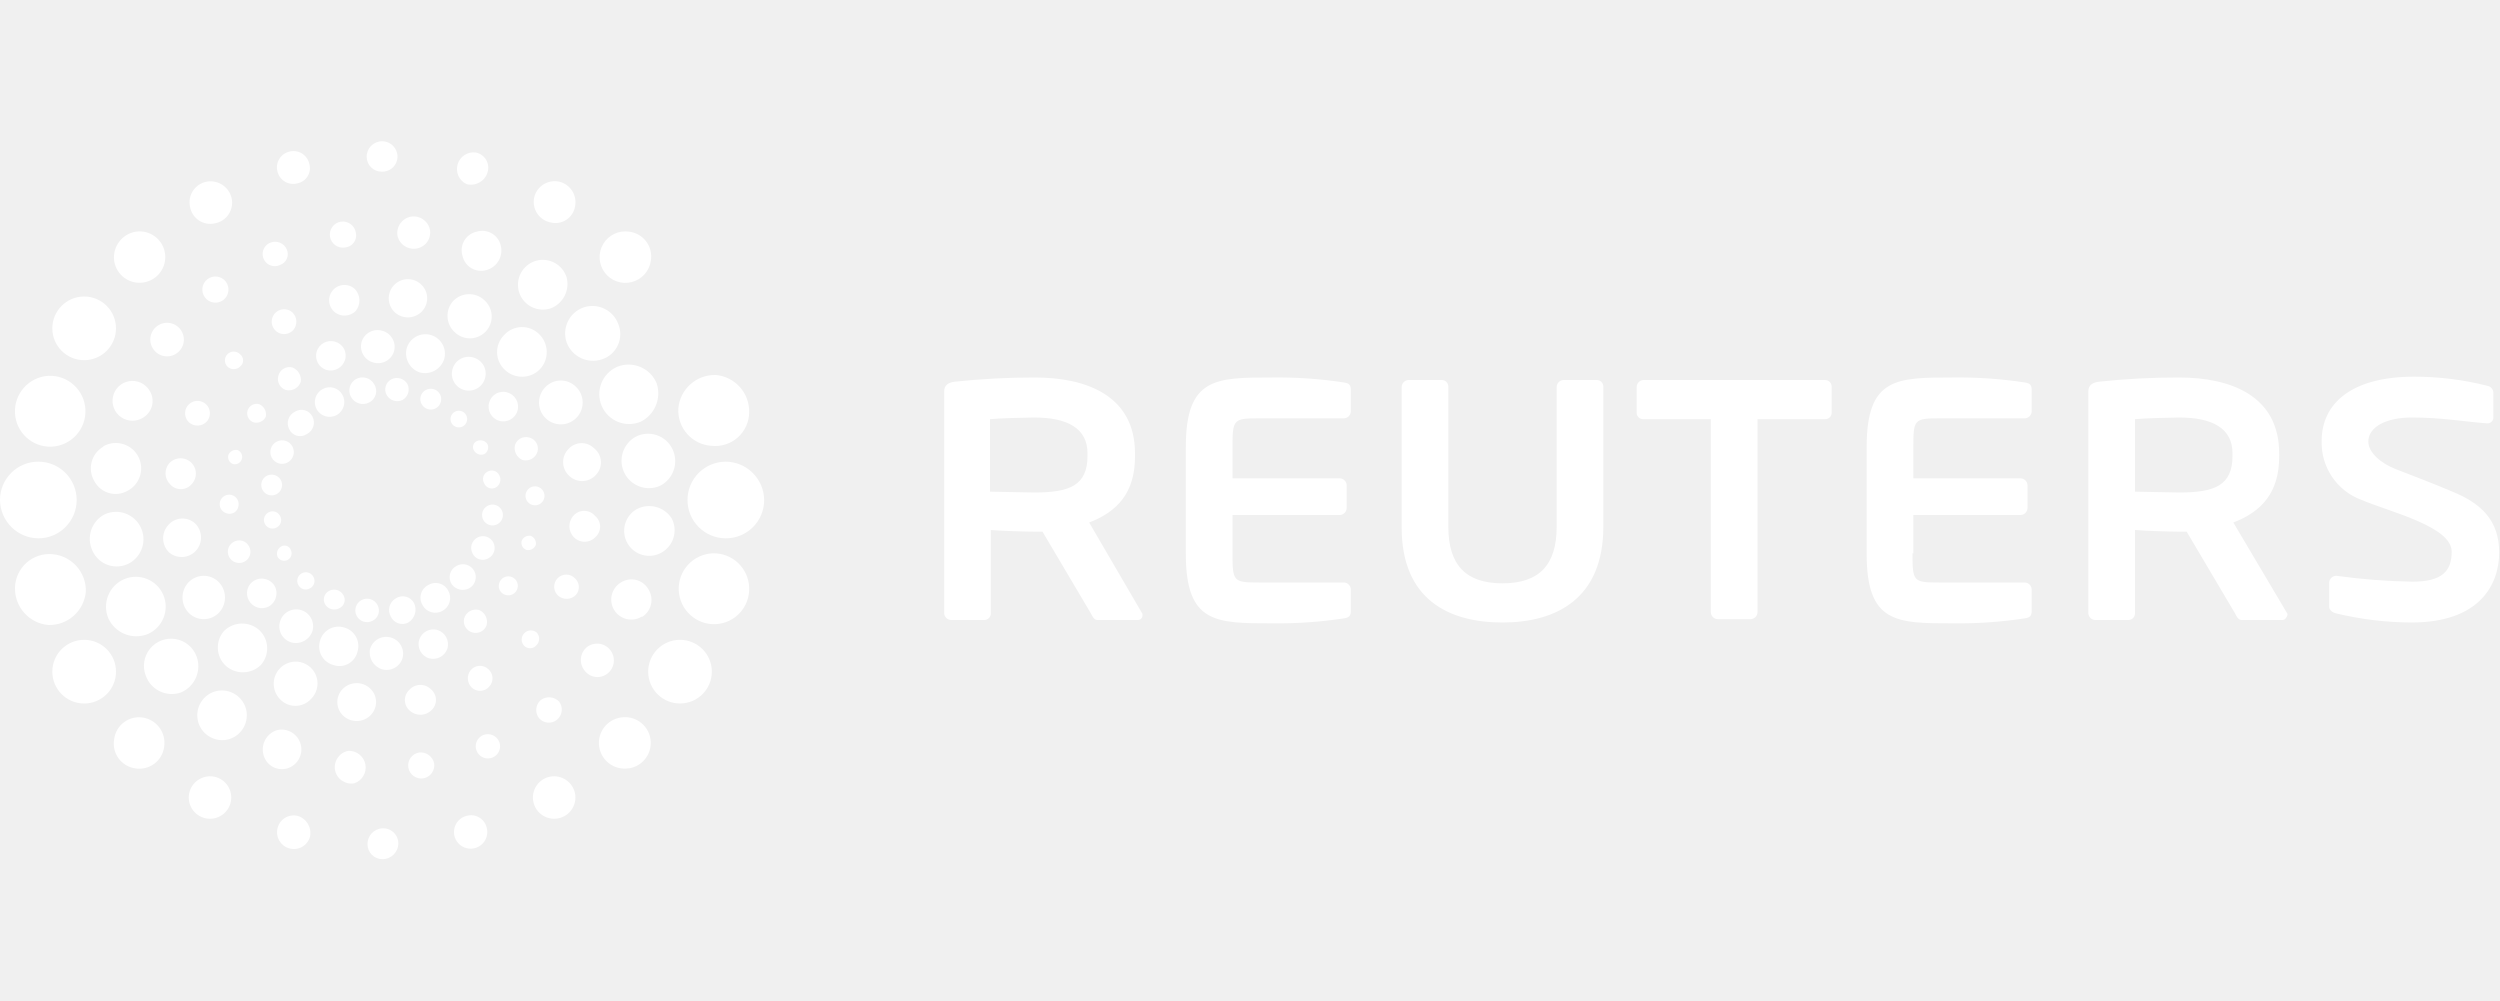
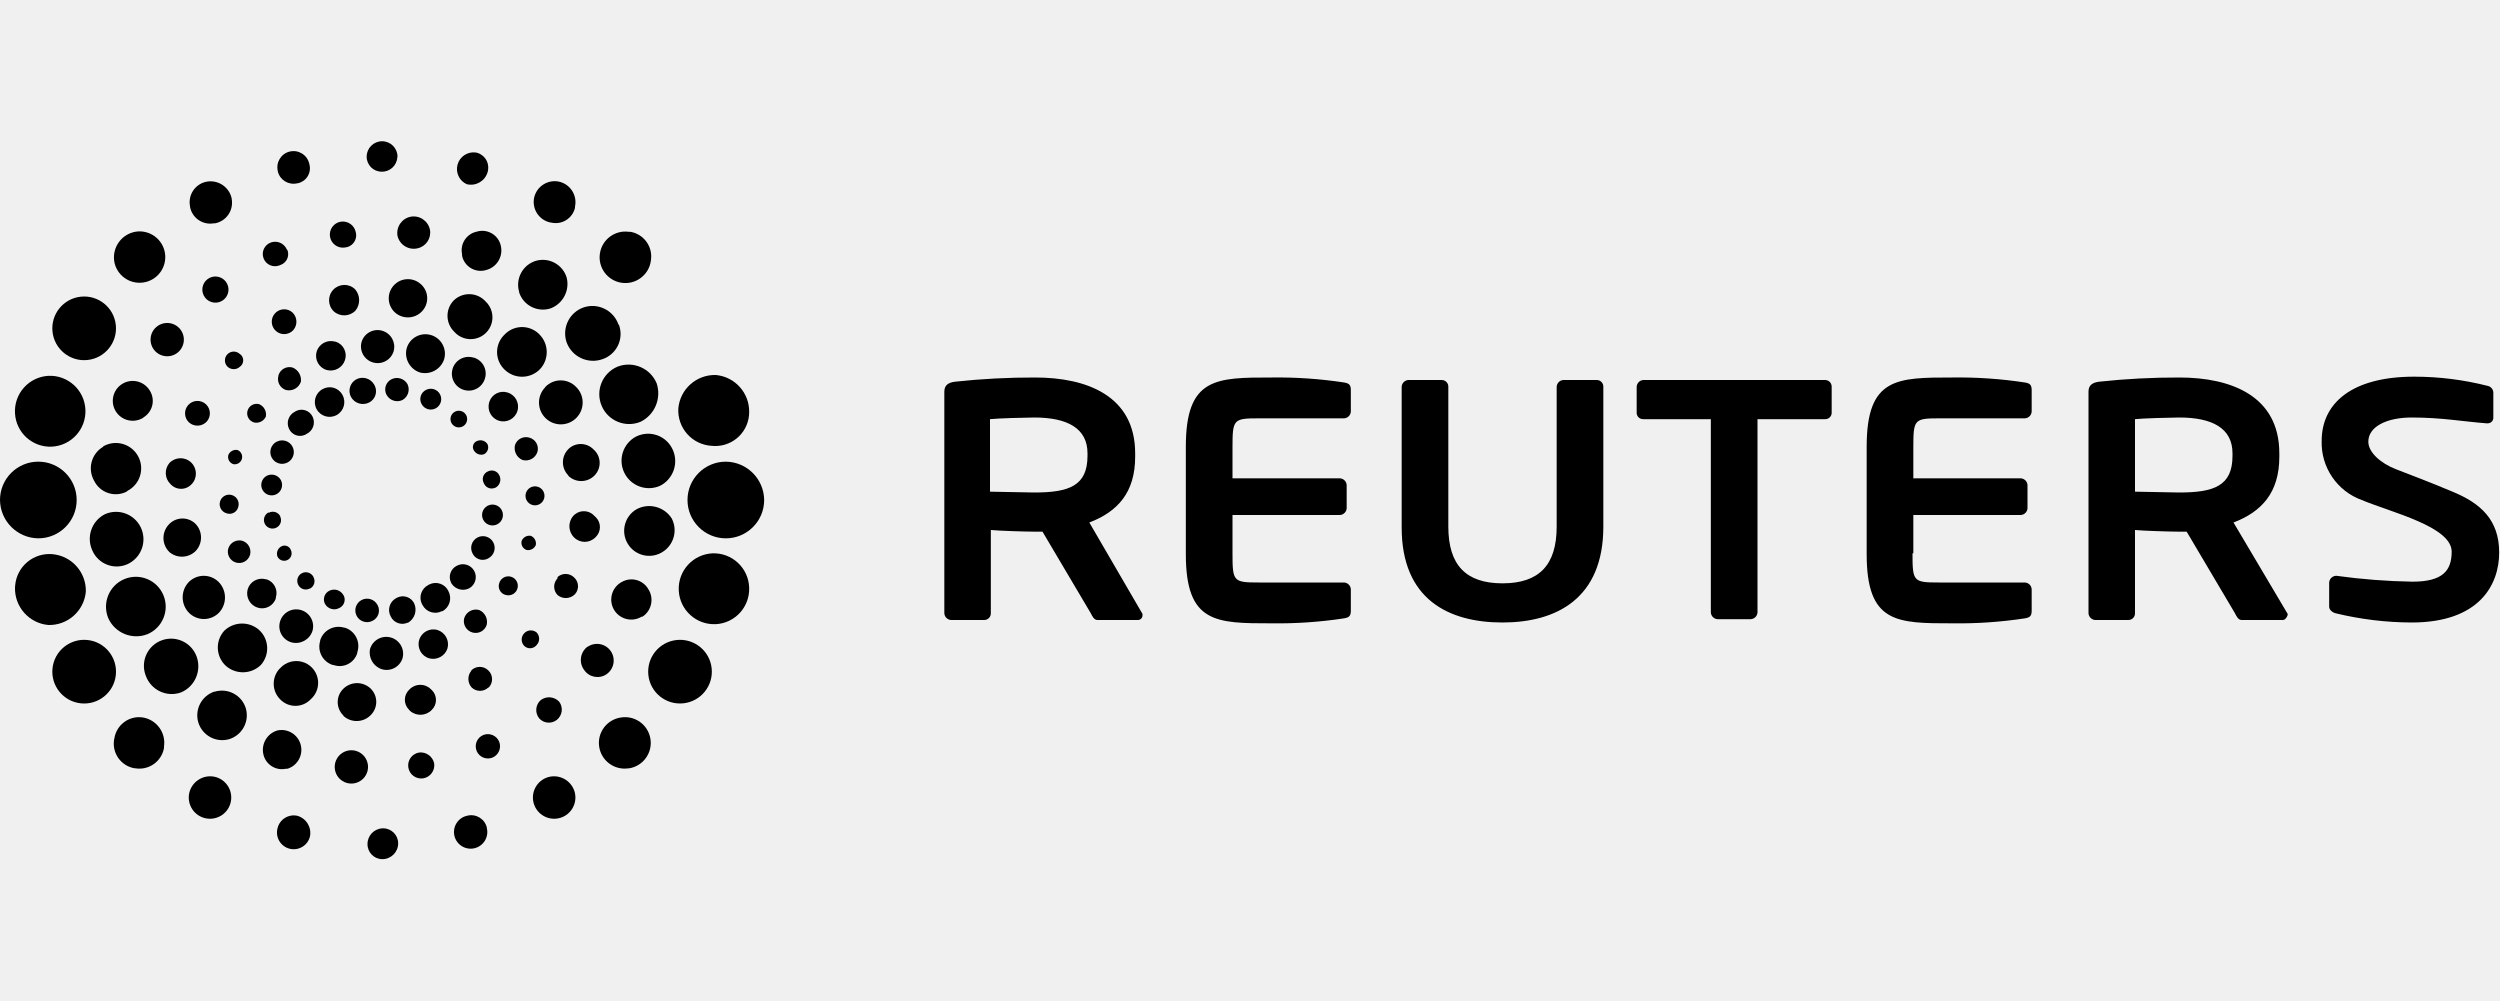
- <svg xmlns="http://www.w3.org/2000/svg" id="Camada_1" data-name="Camada 1" viewBox="0 0 300 120">
-   <defs>
-     <style>.cls-1{fill:#fff;}</style>
-   </defs>
-   <path class="cls-1" d="M136.6,74.4h-4.9c-.4,0-.6-.4-.8-.8l-5.8-9.8h-.9c-1.1,0-4.3-.1-5.3-.2v10a.79.79,0,0,1-.8.8h-4a.86.86,0,0,1-.8-.8V47c0-.8.5-1.1,1.3-1.2a88.57,88.57,0,0,1,9.6-.5c6.2,0,12,2.2,12,9.1v.4c0,4.3-2.1,6.6-5.5,7.9L137,73.5a.37.37,0,0,1,.1.3A.56.56,0,0,1,136.6,74.4Zm-6.1-20c0-3-2.4-4.3-6.4-4.3-.9,0-4.5.1-5.3.2V59c.6,0,4.6.1,5.3.1,4.2,0,6.4-.8,6.4-4.4Zm17.4,12c0,3.4.1,3.5,3.2,3.5h10.2a.86.86,0,0,1,.8.8v2.6c0,.6-.2.8-.8.9a52.52,52.52,0,0,1-8.7.6c-6.7,0-10.3,0-10.3-8.3V53.6c0-8.3,3.6-8.3,10.3-8.3a52.52,52.52,0,0,1,8.7.6c.6.1.8.3.8.9v2.6a.86.86,0,0,1-.8.8H151.1c-3.1,0-3.2.1-3.2,3.5v3.7h12.9a.86.86,0,0,1,.8.8V61a.86.86,0,0,1-.8.8H147.9v4.6Zm32.4,8.3c-6.5,0-12.1-2.8-12.1-11.4V46.4a.86.86,0,0,1,.8-.8h4a.79.79,0,0,1,.8.8V63.2c0,4.6,2.1,6.8,6.5,6.8s6.5-2.2,6.5-6.8V46.4a.86.86,0,0,1,.8-.8h4a.79.79,0,0,1,.8.8V63.2C192.4,71.8,186.8,74.7,180.3,74.7ZM219,50.3h-8.1V73.5a.86.86,0,0,1-.8.8h-4a.86.86,0,0,1-.8-.8V50.3h-8.1a.77.77,0,0,1-.8-.7V46.4a.86.86,0,0,1,.8-.8H219a.79.79,0,0,1,.8.8v3.2a.77.77,0,0,1-.8.7Zm54.9,24.1H269c-.4,0-.6-.4-.8-.8l-5.8-9.8h-.9c-1,0-4.3-.1-5.3-.2v10a.79.79,0,0,1-.8.8h-4a.86.86,0,0,1-.8-.8V47c0-.8.5-1.1,1.3-1.2a88.57,88.57,0,0,1,9.6-.5c6.2,0,12,2.2,12,9.1v.4c0,4.3-2.1,6.6-5.5,7.9l6.4,10.8a.37.37,0,0,1,.1.3c-.1.3-.3.6-.6.6Zm-6-20c0-3-2.4-4.3-6.4-4.3-.8,0-4.5.1-5.3.2V59c.7,0,4.6.1,5.3.1,4.2,0,6.4-.8,6.4-4.4v-.3Zm21.5,20.3a39.41,39.41,0,0,1-9.1-1.1c-.4-.1-.8-.4-.8-.8V69.9a.86.86,0,0,1,.8-.8h.1a74.85,74.85,0,0,0,9.1.7c3.6,0,4.7-1.3,4.7-3.6,0-3-7.2-4.7-10.8-6.2a7.31,7.31,0,0,1-4.8-7.1c0-4.5,3.6-7.7,11.1-7.7a35.66,35.66,0,0,1,8.8,1.1.85.85,0,0,1,.7.8v3a.68.68,0,0,1-.7.7h-.1c-2.7-.2-5.4-.7-9-.7-3,0-5.2,1.1-5.2,2.9,0,1.3,1.5,2.6,3.3,3.3s4.2,1.6,6.8,2.7c3.4,1.4,5.6,3.4,5.6,7.3s-2.4,8.4-10.5,8.4Zm-59.9-8.3c0,3.4.1,3.5,3.2,3.5H243a.86.86,0,0,1,.8.8v2.6c0,.6-.2.8-.8.9a52.52,52.52,0,0,1-8.7.6c-6.7,0-10.3,0-10.3-8.3V53.6c0-8.3,3.6-8.3,10.3-8.3a52.52,52.52,0,0,1,8.7.6c.6.1.8.3.8.9v2.6a.86.86,0,0,1-.8.8H232.8c-3.1,0-3.2.1-3.2,3.5v3.7h12.9a.86.86,0,0,1,.8.8V61a.86.86,0,0,1-.8.8H229.6v4.6Z" />
-   <path class="cls-1" d="M41.1,47.4a1.77,1.77,0,1,1-2.4-.7,1.73,1.73,0,0,1,2.4.7ZM32.2,61.5a1,1,0,1,0,1,1.8h0a1,1,0,0,0,.4-1.4h0A1,1,0,0,0,32.2,61.5ZM32,57.1a1.25,1.25,0,1,0,1.7.5,1.28,1.28,0,0,0-1.7-.5ZM33.2,53a1.41,1.41,0,1,0,1.9.6h0A1.4,1.4,0,0,0,33.2,53Zm2.2-3.6a1.55,1.55,0,0,0-.7,2.1h0a1.44,1.44,0,0,0,2.1.6,1.55,1.55,0,0,0,.7-2.1h0a1.47,1.47,0,0,0-2.1-.6ZM33.7,65.6a1,1,0,0,0-.4,1.2h0a.89.89,0,0,0,1.6-.8A.8.8,0,0,0,33.7,65.6ZM54.2,50.8a1,1,0,1,0,.4-1.4h0a1,1,0,0,0-.4,1.4Zm-3.6-2.3a1.25,1.25,0,1,0,.5-1.7,1.22,1.22,0,0,0-.5,1.7Zm-4.2-1.1a1.46,1.46,0,0,0,1.9.6h0a1.46,1.46,0,0,0,.6-1.9h0a1.46,1.46,0,0,0-1.9-.6h0a1.37,1.37,0,0,0-.6,1.9Zm-4.3.2a1.64,1.64,0,0,0,2.2.7h0a1.53,1.53,0,0,0,.6-2.2,1.61,1.61,0,0,0-2.2-.6A1.58,1.58,0,0,0,42.1,47.6Zm14.8,6.5a1,1,0,0,0,1.2.4.93.93,0,0,0,.4-1.2h0a1,1,0,0,0-1.2-.4.78.78,0,0,0-.4,1.2ZM53.8,70.9a1.7,1.7,0,0,0-2.4-.7h0a1.7,1.7,0,0,0-.7,2.4h0a1.73,1.73,0,0,0,2.4.7,1.76,1.76,0,0,0,.7-2.4ZM37.6,69.2a1,1,0,0,0-1.8,1h0a1,1,0,0,0,1.4.4h0a1,1,0,0,0,.4-1.4Zm3.6,2.2a1.28,1.28,0,0,0-1.7-.5,1.17,1.17,0,0,0-.5,1.6h0a1.28,1.28,0,0,0,1.7.5A1.11,1.11,0,0,0,41.2,71.4Zm4.1,1.2a1.41,1.41,0,1,0-.6,1.9,1.37,1.37,0,0,0,.6-1.9Zm4.4-.2a1.53,1.53,0,0,0-2.2-.6,1.61,1.61,0,0,0-.6,2.2,1.53,1.53,0,0,0,2.1.7h0A1.82,1.82,0,0,0,49.7,72.4Zm9.8-13.9a1.1,1.1,0,0,0,.4-1.5,1,1,0,0,0-1.4-.4h0a1,1,0,0,0-.4,1.4h0a1,1,0,0,0,1.4.5Zm.2,4.4a1.25,1.25,0,1,0-1.2-2.2h0a1.25,1.25,0,0,0,1.2,2.2ZM58.6,67a1.41,1.41,0,1,0-1.9-.6,1.35,1.35,0,0,0,1.9.6Zm-2.3,3.6a1.54,1.54,0,0,0-1.5-2.7,1.53,1.53,0,0,0-.6,2.2h0a1.65,1.65,0,0,0,2.1.5Z" />
-   <path class="cls-1" d="M53.3,43.1a2.42,2.42,0,0,1-2.9,1.6h0a2.42,2.42,0,0,1-1.6-2.9h0a2.34,2.34,0,1,1,4.5,1.3ZM31.1,48.5a1.14,1.14,0,0,0-.6,2.2,1.27,1.27,0,0,0,1.4-.7,1.35,1.35,0,0,0-.8-1.5Zm4-4.4a1.37,1.37,0,0,0-1.7,1h0a1.39,1.39,0,0,0,.9,1.7h0a1.52,1.52,0,0,0,1.8-1,1.62,1.62,0,0,0-1-1.7ZM40.2,41a1.77,1.77,0,0,0-1,3.4,1.81,1.81,0,0,0,2.2-1.2h0A1.73,1.73,0,0,0,40.2,41Zm5.7-1.3A2,2,0,0,0,43.4,41h0a2,2,0,0,0,1.4,2.5h0a2,2,0,0,0,2.5-1.4,2,2,0,0,0-1.4-2.4ZM28.5,54a1,1,0,0,0-1.1.6h0a.91.91,0,0,0,.6,1.1h0a.89.89,0,0,0,.5-1.7Zm34.6,5.2a1.14,1.14,0,0,0,.8,1.4h0a1.14,1.14,0,1,0-.8-1.4Zm-1.3-5.8a1.56,1.56,0,0,0,.9,1.8h0a1.47,1.47,0,0,0,1.8-1,1.37,1.37,0,0,0-1-1.7,1.39,1.39,0,0,0-1.7.9Zm-3.1-5.1a1.77,1.77,0,1,0,2.2-1.2h0a1.73,1.73,0,0,0-2.2,1.2Zm-4.4-4a2,2,0,0,0,3.9,1.1h0a2,2,0,0,0-1.4-2.5h0A2,2,0,0,0,54.3,44.3Zm8.3,20.6a.91.91,0,0,0,.6,1.1,1,1,0,0,0,1.1-.6h0a1,1,0,0,0-.6-1.1h0a1,1,0,0,0-1.1.6ZM42.9,78.2a2.3,2.3,0,0,0-1.6-2.9h0a2.3,2.3,0,0,0-2.9,1.6h0A2.3,2.3,0,0,0,40,79.8h0A2.22,2.22,0,0,0,42.9,78.2ZM28.6,60.8a1.14,1.14,0,1,0-1.4.8h0a1.07,1.07,0,0,0,1.4-.8ZM30,66.6a1.39,1.39,0,0,0-.9-1.7h0a1.39,1.39,0,0,0-1.7.9h0a1.36,1.36,0,0,0,2.6.8Zm3.1,5.1a1.73,1.73,0,0,0-1.2-2.2,1.77,1.77,0,0,0-2.2,1.2,1.81,1.81,0,0,0,1.2,2.2h0a1.73,1.73,0,0,0,2.2-1.2Zm4.4,4a2,2,0,1,0-3.9-1.1h0A2,2,0,0,0,35,77.1h0A2.09,2.09,0,0,0,37.5,75.7Zm23.2-4.3a1.14,1.14,0,1,0-.8-1.4A1.1,1.1,0,0,0,60.7,71.4Zm-4,4.5a1.39,1.39,0,0,0,1.7-.9,1.56,1.56,0,0,0-.9-1.8h0a1.47,1.47,0,0,0-1.8,1A1.41,1.41,0,0,0,56.7,75.9ZM51.5,79a1.81,1.81,0,0,0,2.2-1.2h0a1.81,1.81,0,0,0-1.2-2.2h0a1.77,1.77,0,1,0-1,3.4Zm-5.7,1.3A2,2,0,0,0,48.3,79h0a2,2,0,1,0-3.9-1.1A2.12,2.12,0,0,0,45.8,80.3Z" />
-   <path class="cls-1" d="M64.8,44.3a3,3,0,0,1-4.2.1,2.9,2.9,0,0,1-.1-4.2h0a2.9,2.9,0,0,1,4.2-.1h0a3,3,0,0,1,.1,4.2ZM35.1,37.5a1.49,1.49,0,1,0,.1,2.1,1.55,1.55,0,0,0-.1-2.1Zm7.5-2.8a1.84,1.84,0,1,0-2.5,2.7h0a1.88,1.88,0,0,0,2.6-.1,2,2,0,0,0-.1-2.6Zm7.9-.6a2.3,2.3,0,1,0-3.1,3.4,2.33,2.33,0,0,0,3.2-.1A2.27,2.27,0,0,0,50.5,34.1ZM58.1,36a2.66,2.66,0,0,0-3.7.1h0a2.66,2.66,0,0,0,.1,3.7h0A2.62,2.62,0,1,0,58.1,36ZM28.8,42.5A1.06,1.06,0,0,0,27.3,44h0a1.09,1.09,0,0,0,1.5,0h0A.94.94,0,0,0,28.8,42.5ZM66.9,69.4a1.45,1.45,0,0,0,.1,2.1,1.55,1.55,0,0,0,2.1-.1,1.42,1.42,0,0,0-.1-2A1.45,1.45,0,0,0,66.9,69.4Zm1.9-7.5a1.88,1.88,0,0,0,.1,2.6,1.79,1.79,0,0,0,2.6-.1h0a1.67,1.67,0,0,0-.1-2.5h0A1.71,1.71,0,0,0,68.8,61.9Zm-.6-8a2.23,2.23,0,0,0,.1,3.2h0a2.23,2.23,0,0,0,3.2-.1h0a2.16,2.16,0,0,0-.2-3.2,2.12,2.12,0,0,0-3.1.1Zm-2.8-7.4a2.62,2.62,0,1,0,3.7-.1h0A2.57,2.57,0,0,0,65.4,46.5ZM62.9,76a1.09,1.09,0,0,0,0,1.5,1,1,0,0,0,1.5-.1h0a1.09,1.09,0,0,0,0-1.5h0a1.09,1.09,0,0,0-1.5.1ZM31.3,79.8a3,3,0,0,0-.2-4.2,3.09,3.09,0,0,0-4.2.1,3,3,0,0,0,.2,4.2,3.08,3.08,0,0,0,4.2-.1ZM24.8,50.6a1.49,1.49,0,1,0-2.1.1,1.53,1.53,0,0,0,2.1-.1ZM23,58.1a1.84,1.84,0,1,0-2.7-2.5,1.85,1.85,0,0,0,.1,2.5,1.71,1.71,0,0,0,2.6,0Zm.5,8a2.36,2.36,0,0,0-.1-3.3,2.24,2.24,0,0,0-3.2.2,2.36,2.36,0,0,0,.1,3.3A2.33,2.33,0,0,0,23.5,66.1Zm2.8,7.4a2.66,2.66,0,0,0-.1-3.7,2.53,2.53,0,0,0-3.6.1h0a2.66,2.66,0,0,0,.1,3.7h0a2.54,2.54,0,0,0,3.6-.1Zm30.3,9a1.45,1.45,0,0,0,2.1-.1h0a1.45,1.45,0,0,0-.1-2.1h0a1.45,1.45,0,0,0-2.1.1h0a1.55,1.55,0,0,0,.1,2.1Zm-7.4,2.8a1.88,1.88,0,0,0,2.6-.1,1.67,1.67,0,0,0-.1-2.5h0a1.79,1.79,0,0,0-2.6.1A1.67,1.67,0,0,0,49.2,85.3Zm-8,.6a2.36,2.36,0,0,0,3.3-.1,2.23,2.23,0,0,0-.1-3.2h0a2.36,2.36,0,0,0-3.3.1,2.24,2.24,0,0,0,.1,3.2ZM33.7,84a2.53,2.53,0,0,0,3.6-.1h0a2.62,2.62,0,1,0-3.8-3.6h0a2.66,2.66,0,0,0,.2,3.7Z" />
-   <path class="cls-1" d="M76.9,50.6A3.58,3.58,0,1,1,74.1,44h0a3.65,3.65,0,0,1,4.7,2A3.81,3.81,0,0,1,76.9,50.6Zm-25.3-23A2,2,0,0,0,49.3,26h0a2,2,0,0,0-1.6,2.3h0a2,2,0,0,0,2.4,1.5A1.93,1.93,0,0,0,51.6,27.6Zm8.5,1.9a2.28,2.28,0,0,0-2.9-1.7h0a2.28,2.28,0,0,0-1.7,2.9h0a2.28,2.28,0,0,0,2.9,1.7,2.43,2.43,0,0,0,1.7-2.9ZM68,33.3a3,3,0,0,0-3.7-2h0a3,3,0,0,0-2,3.8h0A3,3,0,0,0,66.1,37,3.14,3.14,0,0,0,68,33.3Zm6.2,5.6a3.31,3.31,0,0,0-4.2-2h0a3.31,3.31,0,0,0-2,4.2h0a3.38,3.38,0,0,0,4.3,2,3.18,3.18,0,0,0,1.9-4.2Zm-39.8-9a1.52,1.52,0,0,0-1.9-.8h0a1.46,1.46,0,1,0,1.1,2.7h0a1.38,1.38,0,0,0,.8-1.9ZM70.5,77.6a2,2,0,0,0-.4,2.8,1.93,1.93,0,0,0,2.7.5,2,2,0,0,0,.5-2.8h0a2,2,0,0,0-2.8-.5Zm4-7.7A2.4,2.4,0,0,0,77,74h.1a2.4,2.4,0,0,0,.7-3.3A2.34,2.34,0,0,0,74.5,69.9Zm1.9-8.8a3,3,0,1,0,3,5.2h0a3.07,3.07,0,0,0,1.2-4.1h0a3.21,3.21,0,0,0-4.2-1.1Zm-.1-8.7a3.29,3.29,0,0,0,2.9,5.9h0a3.32,3.32,0,0,0,1.5-4.4h0a3.24,3.24,0,0,0-4.4-1.5ZM58,88.2a1.46,1.46,0,1,0,1.9.8A1.48,1.48,0,0,0,58,88.2ZM17.7,76.1a3.58,3.58,0,0,0-2.8-6.6h0A3.6,3.6,0,0,0,13,74.2h0A3.69,3.69,0,0,0,17.7,76.1Zm3.5-33.7a2,2,0,0,0,.5-2.8h0a2,2,0,0,0-2.8-.5h0a2,2,0,0,0-.5,2.8h0a2,2,0,0,0,2.8.5Zm-4,7.7a2.32,2.32,0,0,0,.7-3.3h0a2.39,2.39,0,1,0-.7,3.3Zm-1.9,8.8a3,3,0,0,0-2.8-5.4.1.1,0,0,0-.1.1,3,3,0,0,0-1.1,4.1A2.89,2.89,0,0,0,15.3,58.9Zm.2,8.7a3.29,3.29,0,0,0-2.9-5.9h0a3.32,3.32,0,0,0-1.5,4.4h0A3.18,3.18,0,0,0,15.5,67.6ZM40.2,92.4A2,2,0,0,0,42.5,94h0a2,2,0,0,0-.7-3.9,2,2,0,0,0-1.6,2.3Zm-8.6-1.9a2.28,2.28,0,0,0,2.9,1.7h0a2.38,2.38,0,0,0-1.2-4.6,2.43,2.43,0,0,0-1.7,2.9Zm-7.8-3.8a3,3,0,0,0,3.7,2h0a3,3,0,0,0,2-3.7h0a3,3,0,0,0-3.8-2,3,3,0,0,0-1.9,3.7Zm-6.3-5.6a3.31,3.31,0,0,0,4.2,2h0a3.41,3.41,0,0,0,1.9-4.3,3.26,3.26,0,1,0-6.1,2.3ZM64.9,84a1.58,1.58,0,0,0-.2,2.2,1.55,1.55,0,0,0,2.1.2,1.58,1.58,0,0,0,.3-2.2,1.67,1.67,0,0,0-2.2-.2ZM50.3,90.3a1.57,1.57,0,0,0,.5,3.1h0a1.59,1.59,0,0,0,1.3-1.8h0a1.66,1.66,0,0,0-1.8-1.3ZM42.7,27.9a1.59,1.59,0,0,0-1.8-1.3h0a1.57,1.57,0,1,0,.5,3.1,1.46,1.46,0,0,0,1.3-1.8ZM27.1,33.8a1.57,1.57,0,1,0-.3,2.2,1.58,1.58,0,0,0,.3-2.2Z" />
-   <path class="cls-1" d="M87.1,64.6a4.6,4.6,0,1,1,0-9.2h0A4.65,4.65,0,0,1,91.7,60h0a4.59,4.59,0,0,1-4.6,4.6ZM69,24.8a2.53,2.53,0,0,0-1.9-3h0a2.53,2.53,0,0,0-3,1.9h0a2.52,2.52,0,0,0,2,3A2.38,2.38,0,0,0,69,24.8Zm9.1,6.5a3,3,0,0,0-2.6-3.5h0a3.09,3.09,0,1,0,2.6,3.5Zm7.3,8.5Zm4.5,9.7a4.39,4.39,0,0,0-4-4.5h0a4.39,4.39,0,0,0-4.5,4h0a4.25,4.25,0,0,0,4,4.5,4.07,4.07,0,0,0,4.5-4ZM47.7,18.8a1.85,1.85,0,1,0-3.7,0,1.79,1.79,0,0,0,1.8,1.8A1.82,1.82,0,0,0,47.7,18.8ZM66,93.2a2.55,2.55,0,1,0,3,2,2.57,2.57,0,0,0-3-2Zm8.5-7.1a3.08,3.08,0,0,0,.9,6.1h.1a3.09,3.09,0,0,0-1-6.1Zm6.7-9.3a3.82,3.82,0,1,0,4.2,3.4h0A3.82,3.82,0,0,0,81.2,76.8Zm4.3-10.4a4.25,4.25,0,0,0,.4,8.5h0a4.23,4.23,0,0,0,4-4.4h0A4.25,4.25,0,0,0,85.5,66.4Zm-39.6,33a1.88,1.88,0,0,0-1.8,1.9,1.79,1.79,0,0,0,1.8,1.8,1.9,1.9,0,0,0,1.9-1.9A1.81,1.81,0,0,0,45.9,99.4ZM4.6,64.6a4.6,4.6,0,0,0,0-9.2h0A4.59,4.59,0,0,0,0,60H0A4.65,4.65,0,0,0,4.6,64.6ZM25.8,26.8a2.52,2.52,0,0,0,2-3,2.6,2.6,0,0,0-3-2h0a2.52,2.52,0,0,0-2,3A2.47,2.47,0,0,0,25.8,26.8Zm-8.6,7.1a3.08,3.08,0,0,0-.9-6.1h0a3.13,3.13,0,0,0-2.6,3.5h0A3.07,3.07,0,0,0,17.2,33.9Zm-6.7,9.3a3.82,3.82,0,1,0-4.2-3.4h0a3.82,3.82,0,0,0,4.2,3.4ZM6.2,53.6a4.25,4.25,0,0,0-.4-8.5h0a4.26,4.26,0,0,0-4,4.5h0A4.23,4.23,0,0,0,6.2,53.6ZM22.7,95.2a2.55,2.55,0,1,0,3-2A2.57,2.57,0,0,0,22.7,95.2Zm-9-6.5a3,3,0,0,0,2.5,3.5h0a3,3,0,0,0,3.5-2.6,3.07,3.07,0,0,0-2.6-3.5,3,3,0,0,0-3.4,2.6ZM6.3,80.2a3.82,3.82,0,0,0,3.4,4.2h0A3.82,3.82,0,0,0,13.9,81h0a3.82,3.82,0,0,0-3.4-4.2h0a3.82,3.82,0,0,0-4.2,3.4ZM1.8,70.5a4.39,4.39,0,0,0,4,4.5h0a4.39,4.39,0,0,0,4.5-4h0a4.39,4.39,0,0,0-4-4.5A4.13,4.13,0,0,0,1.8,70.5ZM56,97.9a2,2,0,1,0,2.4,1.4h0A1.93,1.93,0,0,0,56,97.9Zm-20.3,0a2,2,0,0,0-2.4,1.5,2,2,0,0,0,1.4,2.4,2,2,0,0,0,2.5-1.4,2.14,2.14,0,0,0-1.5-2.5ZM58.5,20.7a1.86,1.86,0,0,0-1.4-2.4h0A2,2,0,0,0,56,22.1a2.08,2.08,0,0,0,2.5-1.4ZM37.1,19.6a1.94,1.94,0,0,0-2.4-1.4h0a1.94,1.94,0,0,0-1.4,2.4h0A1.94,1.94,0,0,0,35.7,22,1.86,1.86,0,0,0,37.1,19.6Z" />
+ <svg xmlns="http://www.w3.org/2000/svg" viewBox="0 0 300 120">
+   <path d="M136.6,74.4h-4.9c-.4,0-.6-.4-.8-.8l-5.8-9.8h-.9c-1.1,0-4.3-.1-5.3-.2v10a.79.79,0,0,1-.78.8h-4a.86.86,0,0,1-.8-.8V47c0-.8.5-1.1,1.3-1.2a87.93,87.93,0,0,1,9.6-.5c6.2,0,12,2.2,12,9.1v.4c0,4.3-2.1,6.6-5.5,7.9L137,73.5a.37.37,0,0,1,.1.3A.56.56,0,0,1,136.6,74.4Zm-6.1-20c0-3-2.4-4.3-6.4-4.3-.9,0-4.5.1-5.3.2V59c.6,0,4.6.1,5.3.1,4.2,0,6.4-.8,6.4-4.4Zm17.4,12c0,3.4.1,3.5,3.2,3.5h10.2a.86.86,0,0,1,.8.8v2.6c0,.6-.2.8-.8.9a52.8,52.8,0,0,1-8.7.6c-6.7,0-10.3,0-10.3-8.3V53.6c0-8.3,3.6-8.3,10.3-8.3a52.8,52.8,0,0,1,8.7.6c.6.1.8.3.8.9v2.6a.86.86,0,0,1-.8.8H151.1c-3.1,0-3.2.1-3.2,3.5v3.7h12.9a.86.86,0,0,1,.8.8V61a.86.86,0,0,1-.8.8H147.9Zm32.4,8.3c-6.5,0-12.1-2.8-12.1-11.4V46.4a.86.86,0,0,1,.8-.8h4a.79.79,0,0,1,.8.78V63.2c0,4.6,2.1,6.8,6.5,6.8s6.5-2.2,6.5-6.8V46.4a.86.86,0,0,1,.8-.8h4a.79.79,0,0,1,.8.78V63.2c0,8.6-5.6,11.5-12.1,11.5ZM219,50.3h-8.1V73.5a.86.86,0,0,1-.8.8h-4a.86.86,0,0,1-.8-.8V50.3h-8.1a.77.77,0,0,1-.8-.7V46.4a.86.86,0,0,1,.8-.8H219a.79.79,0,0,1,.8.78V49.6A.77.77,0,0,1,219,50.3Zm54.9,24.1H269c-.4,0-.6-.4-.8-.8l-5.8-9.8h-.9c-1,0-4.3-.1-5.3-.2v10a.79.79,0,0,1-.78.8h-4a.86.86,0,0,1-.8-.8V47c0-.8.5-1.1,1.3-1.2a87.93,87.93,0,0,1,9.6-.5c6.2,0,12,2.2,12,9.1v.4c0,4.3-2.1,6.6-5.5,7.9l6.4,10.8a.37.37,0,0,1,.1.3c-.1.3-.3.6-.6.6Zm-6-20c0-3-2.4-4.3-6.4-4.3-.8,0-4.5.1-5.3.2V59c.7,0,4.6.1,5.3.1,4.2,0,6.4-.8,6.4-4.4Zm21.5,20.3a39.27,39.27,0,0,1-9.1-1.1c-.4-.1-.8-.4-.8-.8V69.9a.86.86,0,0,1,.8-.8h.1a75,75,0,0,0,9.1.7c3.6,0,4.7-1.3,4.7-3.6,0-3-7.2-4.7-10.8-6.2a7.31,7.31,0,0,1-4.8-7.1c0-4.5,3.6-7.7,11.1-7.7a35.78,35.78,0,0,1,8.8,1.1.85.85,0,0,1,.7.8v3a.67.67,0,0,1-.66.7h-.14c-2.7-.2-5.4-.7-9-.7-3,0-5.2,1.1-5.2,2.9,0,1.3,1.5,2.6,3.3,3.3s4.2,1.6,6.8,2.7c3.4,1.4,5.6,3.4,5.6,7.3S297.5,74.7,289.4,74.7Zm-59.9-8.3c0,3.4.1,3.5,3.2,3.5H243a.86.86,0,0,1,.8.8v2.6c0,.6-.2.8-.8.9a52.8,52.8,0,0,1-8.7.6c-6.7,0-10.3,0-10.3-8.3V53.6c0-8.3,3.6-8.3,10.3-8.3a52.8,52.8,0,0,1,8.7.6c.6.1.8.3.8.9v2.6a.86.86,0,0,1-.8.8H232.8c-3.1,0-3.2.1-3.2,3.5v3.7h12.9a.86.86,0,0,1,.8.8V61a.86.86,0,0,1-.8.8H229.6v4.6Z" />
+   <path d="M41.1,47.4a1.77,1.77,0,1,1-2.4-.7h0a1.73,1.73,0,0,1,2.36.63ZM32.2,61.5a1,1,0,1,0,1,1.8h0A1,1,0,0,0,33.63,62l0-.05h0a1,1,0,0,0-1.35-.43ZM32,57.1a1.25,1.25,0,1,0,1.7.5A1.27,1.27,0,0,0,32,57.1ZM33.2,53a1.41,1.41,0,1,0,1.9.6h0A1.4,1.4,0,0,0,33.22,53Zm2.2-3.6a1.54,1.54,0,0,0-.71,2.07v0h0a1.45,1.45,0,0,0,1.91.71,1.18,1.18,0,0,0,.19-.11A1.54,1.54,0,0,0,37.51,50v0h0a1.47,1.47,0,0,0-2-.67ZM33.7,65.6a1,1,0,0,0-.4,1.2h0a.89.89,0,0,0,1.6-.8.8.8,0,0,0-1-.49A.76.76,0,0,0,33.7,65.6ZM54.2,50.8a1,1,0,1,0,.4-1.4h0a1,1,0,0,0-.43,1.35Zm-3.6-2.3a1.25,1.25,0,1,0,.5-1.7,1.22,1.22,0,0,0-.53,1.64Zm-4.2-1.1a1.46,1.46,0,0,0,1.9.6h0a1.46,1.46,0,0,0,.6-1.9h0a1.46,1.46,0,0,0-1.9-.6h0a1.37,1.37,0,0,0-.64,1.83A.25.25,0,0,1,46.4,47.4Zm-4.3.2a1.64,1.64,0,0,0,2.2.7h0a1.52,1.52,0,0,0,.68-2,1.09,1.09,0,0,0-.08-.15,1.61,1.61,0,0,0-2.2-.6h0A1.58,1.58,0,0,0,42.1,47.6Zm14.8,6.5a1,1,0,0,0,1.2.4.93.93,0,0,0,.4-1.2h0a1,1,0,0,0-1.2-.4.78.78,0,0,0-.51,1A.65.65,0,0,0,56.9,54.1ZM53.8,70.9a1.71,1.71,0,0,0-2.28-.77l-.12.07h0a1.71,1.71,0,0,0-.77,2.28l.07.12h0a1.73,1.73,0,0,0,2.33.74l.07,0a1.77,1.77,0,0,0,.71-2.39ZM37.6,69.2a1,1,0,0,0-1.8,1h0a1,1,0,0,0,1.35.43l.05,0h0a1,1,0,0,0,.43-1.35Zm3.6,2.2a1.27,1.27,0,0,0-1.7-.5A1.16,1.16,0,0,0,39,72.47v0h0a1.27,1.27,0,0,0,1.7.5,1.11,1.11,0,0,0,.57-1.46A.61.61,0,0,0,41.2,71.4Zm4.1,1.2a1.41,1.41,0,1,0-.6,1.9h0a1.37,1.37,0,0,0,.64-1.83A.25.25,0,0,1,45.3,72.6Zm4.4-.2a1.52,1.52,0,0,0-2.05-.68l-.15.08a1.61,1.61,0,0,0-.6,2.2h0a1.54,1.54,0,0,0,2,.73l.06,0h0A1.82,1.82,0,0,0,49.7,72.4Zm9.8-13.9a1.11,1.11,0,0,0,.4-1.5,1,1,0,0,0-1.35-.43l0,0h0A1,1,0,0,0,58.07,58l0,0h0a1,1,0,0,0,1.3.55Zm.2,4.4a1.25,1.25,0,1,0-1.2-2.2h0a1.25,1.25,0,0,0,1.2,2.2ZM58.6,67a1.41,1.41,0,1,0-1.9-.6h0a1.35,1.35,0,0,0,1.79.66Zm-2.3,3.6a1.54,1.54,0,0,0-1.5-2.7h0a1.52,1.52,0,0,0-.68,2,1.09,1.09,0,0,0,.08.15h0A1.65,1.65,0,0,0,56.3,70.6Z" />
+   <path d="M53.3,43.1a2.42,2.42,0,0,1-2.9,1.6h0a2.42,2.42,0,0,1-1.6-2.9h0a2.34,2.34,0,1,1,4.5,1.3ZM31.1,48.5a1.14,1.14,0,0,0-.6,2.2,1.26,1.26,0,0,0,1.4-.7A1.35,1.35,0,0,0,31.1,48.5Zm4-4.4a1.38,1.38,0,0,0-1.69.95v.05h0a1.39,1.39,0,0,0,.9,1.7h0a1.52,1.52,0,0,0,1.8-1A1.62,1.62,0,0,0,35.1,44.1ZM40.2,41a1.77,1.77,0,0,0-1,3.4,1.81,1.81,0,0,0,2.2-1.2h0A1.74,1.74,0,0,0,40.28,41Zm5.7-1.3A2,2,0,0,0,43.4,41h0a2,2,0,0,0,1.35,2.49h0a2,2,0,0,0,2.49-1.35v0A2,2,0,0,0,45.9,39.7ZM28.5,54a1,1,0,0,0-1.1.6h0a.91.91,0,0,0,.6,1.1h0a.89.89,0,0,0,.5-1.7Zm34.6,5.2a1.14,1.14,0,0,0,.8,1.4h0a1.14,1.14,0,1,0-.8-1.4Zm-1.3-5.8a1.56,1.56,0,0,0,.9,1.8h0a1.47,1.47,0,0,0,1.8-1,1.38,1.38,0,0,0-1-1.69h0A1.39,1.39,0,0,0,61.8,53.4Zm-3.1-5.1a1.77,1.77,0,1,0,2.2-1.2h0a1.74,1.74,0,0,0-2.18,1.12A.24.24,0,0,1,58.7,48.3Zm-4.4-4a2,2,0,0,0,3.9,1.1h0a2,2,0,0,0-1.35-2.49H56.8a2,2,0,0,0-2.49,1.35Zm8.3,20.6a.91.91,0,0,0,.6,1.1,1,1,0,0,0,1.1-.6h0a1,1,0,0,0-.6-1.1h0A1,1,0,0,0,62.6,64.9ZM42.9,78.2a2.31,2.31,0,0,0-1.52-2.88l-.08,0h0a2.31,2.31,0,0,0-2.88,1.52.24.24,0,0,1,0,.08h0a2.31,2.31,0,0,0,1.52,2.88l.08,0h0a2.21,2.21,0,0,0,2.83-1.36A2.17,2.17,0,0,0,42.9,78.2ZM28.6,60.8a1.14,1.14,0,1,0-1.4.8h0a1.07,1.07,0,0,0,1.36-.66A.74.74,0,0,0,28.6,60.8ZM30,66.6a1.39,1.39,0,0,0-.9-1.7h0a1.39,1.39,0,0,0-1.7.9h0a1.36,1.36,0,0,0,2.6.8Zm3.1,5.1A1.74,1.74,0,0,0,32,69.52l-.08,0a1.77,1.77,0,0,0-2.2,1.2h0a1.81,1.81,0,0,0,1.2,2.2h0a1.74,1.74,0,0,0,2.18-1.12A.24.24,0,0,1,33.1,71.7Zm4.4,4a2,2,0,1,0-3.9-1.1h0A2,2,0,0,0,35,77.09h0A2.09,2.09,0,0,0,37.5,75.7Zm23.2-4.3a1.14,1.14,0,1,0-.8-1.4,1.1,1.1,0,0,0,.72,1.38Zm-4,4.5a1.39,1.39,0,0,0,1.7-.9,1.56,1.56,0,0,0-.9-1.8h0a1.47,1.47,0,0,0-1.8,1A1.42,1.42,0,0,0,56.7,75.9ZM51.5,79a1.81,1.81,0,0,0,2.2-1.2h0a1.81,1.81,0,0,0-1.2-2.2h0a1.77,1.77,0,1,0-1,3.4Zm-5.7,1.3A2,2,0,0,0,48.3,79h0a2,2,0,1,0-3.9-1.1h0A2.11,2.11,0,0,0,45.8,80.3Z" />
+   <path d="M64.8,44.3a3,3,0,0,1-4.2.1,2.9,2.9,0,0,1-.2-4.1l.1-.1h0a2.9,2.9,0,0,1,4.1-.2l.1.1h0A3,3,0,0,1,64.8,44.3ZM35.1,37.5a1.49,1.49,0,1,0,.1,2.11h0A1.54,1.54,0,0,0,35.1,37.5Zm7.5-2.8a1.84,1.84,0,0,0-2.54,2.67l0,0h0a1.88,1.88,0,0,0,2.6-.1A2,2,0,0,0,42.6,34.7Zm7.9-.6a2.3,2.3,0,0,0-3.1,3.4h0a2.33,2.33,0,0,0,3.2-.1,2.27,2.27,0,0,0,0-3.21ZM58.1,36a2.66,2.66,0,0,0-3.7.1h0a2.66,2.66,0,0,0,.1,3.7h0a2.62,2.62,0,1,0,3.77-3.63ZM28.8,42.5A1.06,1.06,0,0,0,27.3,44h0a1.09,1.09,0,0,0,1.5,0h0A.94.94,0,0,0,29,42.68.77.77,0,0,0,28.8,42.5ZM66.9,69.4a1.45,1.45,0,0,0,0,2s0,0,0,0a1.54,1.54,0,0,0,2.1-.1,1.42,1.42,0,0,0-.1-2,1.45,1.45,0,0,0-2-.05Zm1.9-7.5a1.88,1.88,0,0,0,.1,2.6,1.79,1.79,0,0,0,2.53,0,.46.46,0,0,0,.07-.07h0a1.66,1.66,0,0,0,0-2.36l-.15-.14h0A1.71,1.71,0,0,0,69,61.71Zm-.6-8a2.23,2.23,0,0,0,0,3.15l0,.05h0a2.23,2.23,0,0,0,3.15-.05l0,0h0a2.15,2.15,0,0,0,0-3,1.14,1.14,0,0,0-.16-.15,2.13,2.13,0,0,0-3,0Zm-2.8-7.4a2.62,2.62,0,1,0,3.7-.1h0a2.56,2.56,0,0,0-3.63,0ZM62.9,76a1.09,1.09,0,0,0,0,1.5,1,1,0,0,0,1.41,0l.09-.1h0a1.09,1.09,0,0,0,0-1.5h0A1.09,1.09,0,0,0,62.9,76ZM31.3,79.8a3,3,0,0,0-.2-4.2,3.09,3.09,0,0,0-4.2.1,3,3,0,0,0,.2,4.2A3.09,3.09,0,0,0,31.3,79.8ZM24.8,50.6a1.49,1.49,0,1,0-2.11.1h0A1.52,1.52,0,0,0,24.8,50.6ZM23,58.1a1.84,1.84,0,0,0-2.67-2.54l0,0a1.85,1.85,0,0,0,.1,2.5,1.71,1.71,0,0,0,2.6,0Zm.5,8a2.36,2.36,0,0,0-.1-3.3,2.23,2.23,0,0,0-3.16.16l0,0a2.36,2.36,0,0,0,.1,3.3A2.33,2.33,0,0,0,23.5,66.1Zm2.8,7.4a2.66,2.66,0,0,0-.1-3.7,2.53,2.53,0,0,0-3.58.08l0,0h0a2.66,2.66,0,0,0,.1,3.7h0a2.53,2.53,0,0,0,3.59-.09Zm30.3,9a1.45,1.45,0,0,0,2,0l.05,0h0a1.45,1.45,0,0,0-.05-2.05s0,0,0,0h0a1.45,1.45,0,0,0-2.05,0l0,.05h0A1.54,1.54,0,0,0,56.6,82.5Zm-7.4,2.8a1.88,1.88,0,0,0,2.6-.1,1.66,1.66,0,0,0,.05-2.36l-.15-.14h0a1.79,1.79,0,0,0-2.53,0,.46.46,0,0,0-.07.07,1.66,1.66,0,0,0-.05,2.36Zm-8,.6a2.36,2.36,0,0,0,3.3-.1,2.23,2.23,0,0,0,0-3.15l-.05-.05h0a2.36,2.36,0,0,0-3.3.1,2.23,2.23,0,0,0,.07,3.17ZM33.7,84a2.53,2.53,0,0,0,3.58-.08l0,0h0a2.62,2.62,0,1,0-3.63-3.77,1.37,1.37,0,0,0-.17.17h0A2.66,2.66,0,0,0,33.7,84Z" />
+   <path d="M76.9,50.6A3.58,3.58,0,1,1,74.1,44h0a3.66,3.66,0,0,1,4.7,2A3.81,3.81,0,0,1,76.9,50.6Zm-25.3-23A2,2,0,0,0,49.3,26h0a2,2,0,0,0-1.6,2.3h0a2,2,0,0,0,2.4,1.5h0A1.93,1.93,0,0,0,51.6,27.6Zm8.5,1.9a2.28,2.28,0,0,0-2.71-1.75l-.19.05h0a2.28,2.28,0,0,0-1.75,2.71,1.33,1.33,0,0,0,0,.19h0a2.28,2.28,0,0,0,2.71,1.75l.19-.05A2.43,2.43,0,0,0,60.1,29.5ZM68,33.3a3,3,0,0,0-3.7-2h0a3,3,0,0,0-2,3.73s0,0,0,.07h0A3,3,0,0,0,66.09,37h0A3.14,3.14,0,0,0,68,33.3Zm6.2,5.6a3.31,3.31,0,0,0-4.2-2h0a3.31,3.31,0,0,0-2,4.2h0a3.38,3.38,0,0,0,4.3,2,3.19,3.19,0,0,0,2-4.05Zm-39.8-9a1.52,1.52,0,0,0-1.9-.8h0a1.46,1.46,0,1,0,1,2.76l.15-.06h0a1.38,1.38,0,0,0,.86-1.75ZM70.5,77.6a2,2,0,0,0-.4,2.8h0a1.93,1.93,0,0,0,2.68.51h0a2,2,0,0,0,.51-2.78v0h0a2,2,0,0,0-2.78-.51Zm4-7.7A2.4,2.4,0,0,0,77,74h.1a2.4,2.4,0,0,0,.7-3.3,2.33,2.33,0,0,0-3.19-.86Zm1.9-8.8a3,3,0,1,0,3,5.2h0a3.07,3.07,0,0,0,1.2-4.1h0A3.21,3.21,0,0,0,76.4,61.1Zm-.1-8.7a3.29,3.29,0,0,0,2.9,5.9h0a3.32,3.32,0,0,0,1.5-4.4h0a3.23,3.23,0,0,0-4.31-1.54ZM58,88.2a1.46,1.46,0,0,0,1.1,2.71A1.48,1.48,0,0,0,59.9,89h0A1.47,1.47,0,0,0,58,88.2ZM17.7,76.1a3.58,3.58,0,0,0-2.8-6.6h0A3.6,3.6,0,0,0,13,74.2h0A3.69,3.69,0,0,0,17.7,76.1Zm3.5-33.7a2,2,0,0,0,.51-2.78v0h0a2,2,0,0,0-2.78-.51h0a2,2,0,0,0-.51,2.78v0h0a2,2,0,0,0,2.78.51Zm-4,7.7A2.32,2.32,0,0,0,18,46.91l-.07-.11h0a2.39,2.39,0,1,0-.71,3.31Zm-1.9,8.8a3,3,0,0,0-2.8-5.4h0a.09.09,0,0,0-.1.1,3,3,0,0,0-1.1,4.1h0A2.89,2.89,0,0,0,15.19,59Zm.2,8.7a3.29,3.29,0,0,0-2.9-5.9h0a3.32,3.32,0,0,0-1.5,4.4h0a3.18,3.18,0,0,0,4.2,1.6ZM40.2,92.4A2,2,0,0,0,42.5,94h0a2,2,0,1,0-2.3-1.6Zm-8.6-1.9a2.28,2.28,0,0,0,2.71,1.75l.19,0h0a2.38,2.38,0,0,0-1.2-4.6A2.43,2.43,0,0,0,31.6,90.5Zm-7.8-3.8a3,3,0,0,0,3.7,2h0a3,3,0,0,0,2-3.7h0a3,3,0,0,0-3.73-2l-.07,0A3,3,0,0,0,23.8,86.7Zm-6.3-5.6a3.31,3.31,0,0,0,4.2,2h0a3.41,3.41,0,0,0,1.9-4.3A3.26,3.26,0,0,0,17.46,81ZM64.9,84a1.59,1.59,0,0,0-.2,2.2,1.55,1.55,0,0,0,2.1.2,1.58,1.58,0,0,0,.3-2.2A1.67,1.67,0,0,0,64.9,84ZM50.3,90.3a1.57,1.57,0,0,0,.5,3.1h0a1.59,1.59,0,0,0,1.3-1.8h0A1.66,1.66,0,0,0,50.3,90.3ZM42.7,27.9a1.59,1.59,0,0,0-1.8-1.3h0a1.57,1.57,0,1,0,.5,3.1,1.47,1.47,0,0,0,1.34-1.57A1.57,1.57,0,0,0,42.7,27.9ZM27.1,33.8a1.57,1.57,0,1,0-.3,2.2A1.57,1.57,0,0,0,27.1,33.8Z" />
+   <path d="M87.1,64.6a4.6,4.6,0,1,1,0-9.2h0A4.65,4.65,0,0,1,91.7,60h0a4.6,4.6,0,0,1-4.58,4.6ZM69,24.8a2.53,2.53,0,0,0-1.9-3h0a2.53,2.53,0,0,0-3,1.9h0a2.52,2.52,0,0,0,1.94,3h.06A2.38,2.38,0,0,0,69,24.94Zm9.1,6.5a3,3,0,0,0-2.43-3.48l-.17,0h0a3.09,3.09,0,1,0,2.6,3.51ZM89.9,49.5a4.4,4.4,0,0,0-4-4.5h0a4.4,4.4,0,0,0-4.5,4h0a4.25,4.25,0,0,0,4,4.5h0a4.07,4.07,0,0,0,4.48-3.62C89.89,49.76,89.9,49.63,89.9,49.5ZM47.7,18.8a1.85,1.85,0,0,0-3.7,0,1.79,1.79,0,0,0,1.78,1.8h0a1.83,1.83,0,0,0,1.9-1.74ZM66,93.2a2.55,2.55,0,1,0,3,2h0A2.58,2.58,0,0,0,66,93.2Zm8.5-7.1a3.08,3.08,0,0,0,.9,6.1h.1a3.09,3.09,0,1,0-1-6.1Zm6.7-9.3a3.82,3.82,0,1,0,4.2,3.4h0a3.82,3.82,0,0,0-4.2-3.4Zm4.3-10.4a4.25,4.25,0,0,0,.4,8.5h0a4.23,4.23,0,0,0,4-4.4h0a4.25,4.25,0,0,0-4.39-4.1Zm-39.6,33a1.88,1.88,0,0,0-1.8,1.9,1.79,1.79,0,0,0,1.78,1.8h0a1.9,1.9,0,0,0,1.9-1.9h0A1.8,1.8,0,0,0,46,99.4ZM4.6,64.6a4.6,4.6,0,0,0,0-9.2h0A4.59,4.59,0,0,0,0,60v0H0A4.65,4.65,0,0,0,4.6,64.6ZM25.8,26.8a2.51,2.51,0,0,0,2-2.94V23.8a2.6,2.6,0,0,0-3-2h0a2.51,2.51,0,0,0-2,2.94v.06a2.46,2.46,0,0,0,2.84,2Zm-8.6,7.1a3.08,3.08,0,0,0-.9-6.1h0a3.13,3.13,0,0,0-2.6,3.5h0a3.07,3.07,0,0,0,3.47,2.6Zm-6.7,9.3a3.82,3.82,0,1,0-4.2-3.4h0a3.82,3.82,0,0,0,4.2,3.4ZM6.2,53.6a4.25,4.25,0,1,0-.4-8.5h0a4.25,4.25,0,0,0-4,4.5h0A4.23,4.23,0,0,0,6.2,53.6ZM22.7,95.2a2.55,2.55,0,1,0,3-2h0A2.58,2.58,0,0,0,22.7,95.2Zm-9-6.5a3,3,0,0,0,2.42,3.49h.08a3,3,0,0,0,3.48-2.43c0-.06,0-.11,0-.17a3.08,3.08,0,0,0-2.57-3.5h0a3,3,0,0,0-3.39,2.55ZM6.3,80.2a3.82,3.82,0,0,0,3.4,4.2h0A3.82,3.82,0,0,0,13.9,81h0a3.82,3.82,0,0,0-3.4-4.2h0a3.82,3.82,0,0,0-4.2,3.4ZM1.8,70.5a4.4,4.4,0,0,0,4,4.5h0a4.4,4.4,0,0,0,4.5-4h0a4.4,4.4,0,0,0-4-4.5,4.12,4.12,0,0,0-4.48,3.74A2.28,2.28,0,0,0,1.8,70.5ZM56,97.9a2,2,0,1,0,2.42,1.47s0-.05,0-.07h0a1.93,1.93,0,0,0-2.33-1.42Zm-20.3,0a2,2,0,0,0-2.4,1.5h0a2,2,0,0,0,3.89,1v0A2.14,2.14,0,0,0,35.7,97.9ZM58.5,20.7a1.86,1.86,0,0,0-1.19-2.35l-.21-.05h0A2,2,0,0,0,56,22.1,2.08,2.08,0,0,0,58.5,20.7ZM37.1,19.6a1.94,1.94,0,0,0-2.35-1.41h0a1.94,1.94,0,0,0-1.41,2.35v.05h0A1.94,1.94,0,0,0,35.65,22h.05a1.84,1.84,0,0,0,1.45-2.19A1.6,1.6,0,0,0,37.1,19.6Z" />
</svg>
